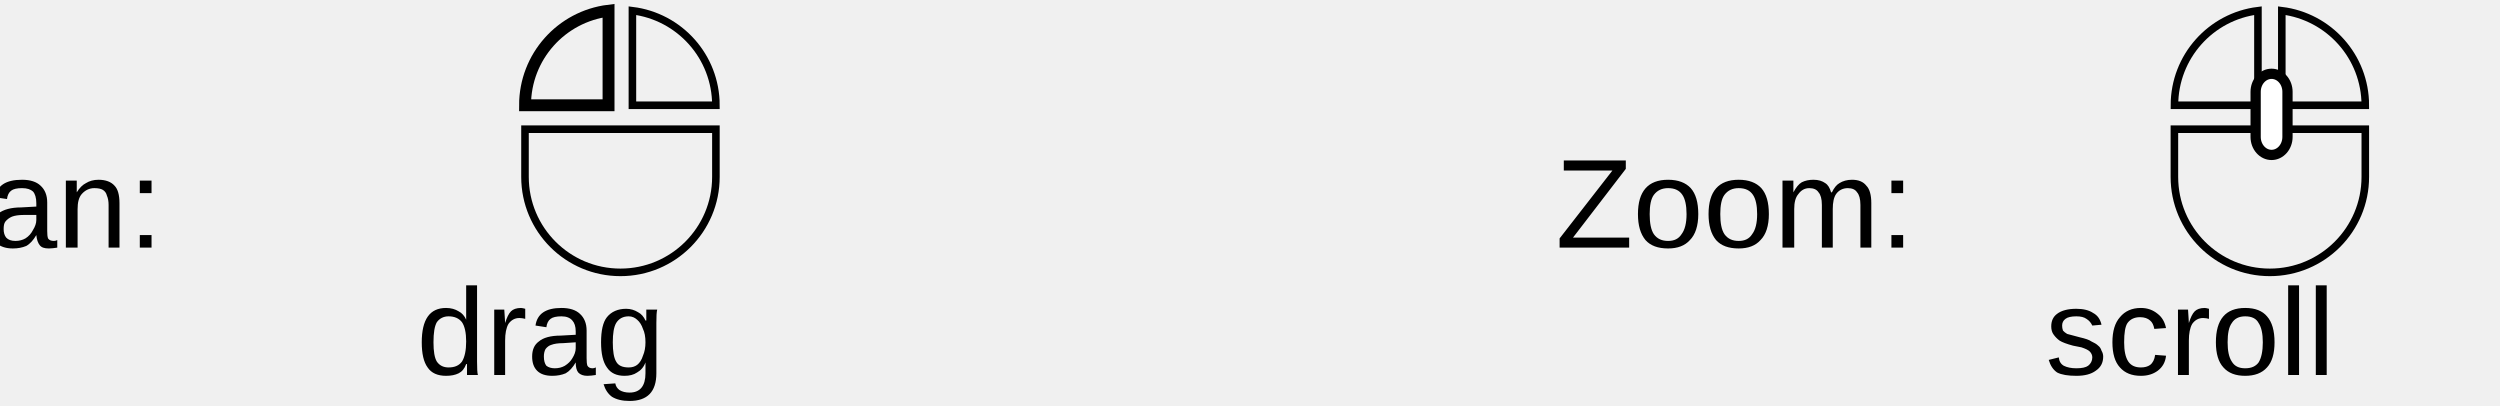
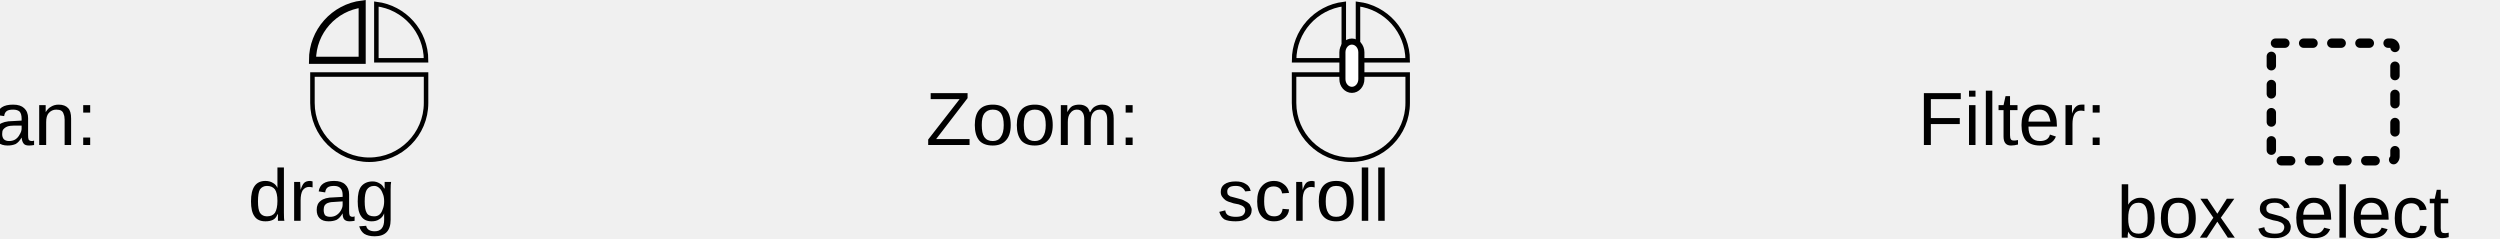
- <svg xmlns="http://www.w3.org/2000/svg" width="46.62mm" height="7.568mm" viewBox="0 0 46.62 7.568" version="1.1" id="svg987">
+ <svg xmlns="http://www.w3.org/2000/svg" width="78.335mm" height="7.475mm" viewBox="0 0 78.335 7.475" version="1.1" id="svg987">
  <defs id="defs981" />
-   <g id="layer1" transform="translate(-22.85388,-75.68691)">
+   <g id="layer1" transform="translate(-22.85388,-75.76046)">
    <text xml:space="preserve" style="font-style:normal;font-variant:normal;font-weight:normal;font-stretch:normal;font-size:2.366px;line-height:1.25;font-family:Arial;-inkscape-font-specification:Arial;font-variant-ligatures:normal;font-variant-caps:normal;font-variant-numeric:normal;font-feature-settings:normal;text-align:center;letter-spacing:0px;word-spacing:0px;writing-mode:lr-tb;text-anchor:middle;fill:#000000;fill-opacity:1;stroke:none;stroke-width:0.183" x="25.107" y="80.304" id="text1548-4-4">
      <tspan id="tspan1546-0-5" x="25.107" y="80.304" style="font-style:normal;font-variant:normal;font-weight:normal;font-stretch:normal;font-family:Arial;-inkscape-font-specification:Arial;stroke-width:0.183">Pan:</tspan>
    </text>
    <path style="fill:none;stroke:#000000;stroke-width:0.141;stroke-miterlimit:4;stroke-dasharray:none;stroke-opacity:1" d="m 65.405,75.886 v 1.764 h 1.557 c 0,-0.908 -0.679,-1.655 -1.557,-1.764 z" id="path1587-1" />
    <path style="fill:none;stroke:#000000;stroke-width:0.141;stroke-miterlimit:4;stroke-dasharray:none;stroke-opacity:1" d="m 63.402,78.986 c 0,0.983 0.797,1.78 1.78,1.78 0.983,0 1.78,-0.797 1.78,-1.78 v -0.89 h -3.56 z" id="path1585-4" />
    <path style="fill:none;fill-opacity:1;stroke:#000000;stroke-width:0.141;stroke-miterlimit:4;stroke-dasharray:none;stroke-opacity:1" d="m 64.96,75.886 c -0.879,0.109 -1.557,0.857 -1.557,1.764 h 1.557 z" id="path86-9" />
    <text xml:space="preserve" style="font-style:normal;font-variant:normal;font-weight:normal;font-stretch:normal;font-size:2.313px;line-height:1.25;font-family:Arial;-inkscape-font-specification:Arial;font-variant-ligatures:normal;font-variant-caps:normal;font-variant-numeric:normal;font-feature-settings:normal;text-align:center;letter-spacing:0px;word-spacing:0px;writing-mode:lr-tb;text-anchor:middle;fill:#000000;fill-opacity:1;stroke:none;stroke-width:0.178" x="65.304" y="82.679" id="text1548-4-1-2">
      <tspan id="tspan1546-0-0-1" x="65.304" y="82.679" style="font-style:normal;font-variant:normal;font-weight:normal;font-stretch:normal;font-family:Arial;-inkscape-font-specification:Arial;stroke-width:0.178">scroll</tspan>
    </text>
    <text xml:space="preserve" style="font-style:normal;font-variant:normal;font-weight:normal;font-stretch:normal;font-size:2.366px;line-height:1.25;font-family:Arial;-inkscape-font-specification:Arial;font-variant-ligatures:normal;font-variant-caps:normal;font-variant-numeric:normal;font-feature-settings:normal;text-align:center;letter-spacing:0px;word-spacing:0px;writing-mode:lr-tb;text-anchor:middle;fill:#000000;fill-opacity:1;stroke:none;stroke-width:0.183" x="56.857" y="80.304" id="text1548-4-4-9">
      <tspan id="tspan1546-0-5-59" x="56.857" y="80.304" style="font-style:normal;font-variant:normal;font-weight:normal;font-stretch:normal;font-family:Arial;-inkscape-font-specification:Arial;stroke-width:0.183">Zoom:</tspan>
    </text>
    <rect style="opacity:1;fill:#ffffff;fill-opacity:1;stroke:#000000;stroke-width:0.191;stroke-linecap:butt;stroke-linejoin:round;stroke-miterlimit:4;stroke-dasharray:none;stroke-dashoffset:0;stroke-opacity:1" id="rect1685-9" width="0.594" height="1.513" x="64.917" y="77.063" rx="0.336" ry="0.336" />
    <path style="fill:none;stroke:#000000;stroke-width:0.141;stroke-miterlimit:4;stroke-dasharray:none;stroke-opacity:1" d="m 34.647,75.886 v 1.764 h 1.557 c 0,-0.908 -0.679,-1.655 -1.557,-1.764 z" id="path1587" />
    <path style="fill:none;stroke:#000000;stroke-width:0.141;stroke-miterlimit:4;stroke-dasharray:none;stroke-opacity:1" d="m 32.644,78.986 c 0,0.983 0.797,1.78 1.78,1.78 0.983,0 1.78,-0.797 1.78,-1.78 v -0.89 h -3.56 z" id="path1585" />
    <path style="fill:none;fill-opacity:1;stroke:#000000;stroke-width:0.222;stroke-opacity:1" d="m 34.202,75.886 c -0.879,0.109 -1.557,0.857 -1.557,1.764 h 1.557 z" id="path86" />
    <text xml:space="preserve" style="font-style:normal;font-variant:normal;font-weight:normal;font-stretch:normal;font-size:2.313px;line-height:1.25;font-family:Arial;-inkscape-font-specification:Arial;font-variant-ligatures:normal;font-variant-caps:normal;font-variant-numeric:normal;font-feature-settings:normal;text-align:center;letter-spacing:0px;word-spacing:0px;writing-mode:lr-tb;text-anchor:middle;fill:#000000;fill-opacity:1;stroke:none;stroke-width:0.178" x="34.546" y="82.679" id="text1548-4-1">
      <tspan id="tspan1546-0-0" x="34.546" y="82.679" style="font-style:normal;font-variant:normal;font-weight:normal;font-stretch:normal;font-family:Arial;-inkscape-font-specification:Arial;stroke-width:0.178">drag</tspan>
    </text>
+     <rect style="opacity:1;fill:none;fill-opacity:1;stroke:#000000;stroke-width:0.294;stroke-linecap:round;stroke-linejoin:round;stroke-miterlimit:10;stroke-dasharray:0.294, 0.588;stroke-dashoffset:0;stroke-opacity:1" id="rect842" width="3.874" height="3.685" x="94.024" y="77.113" rx="0.13" ry="0.13" />
+     <text xml:space="preserve" style="font-style:normal;font-variant:normal;font-weight:normal;font-stretch:normal;font-size:2.313px;line-height:1.25;font-family:Arial;-inkscape-font-specification:Arial;font-variant-ligatures:normal;font-variant-caps:normal;font-variant-numeric:normal;font-feature-settings:normal;text-align:center;letter-spacing:0px;word-spacing:0px;writing-mode:lr-tb;text-anchor:middle;fill:#000000;fill-opacity:1;stroke:none;stroke-width:0.178" x="95.995" y="83.208" id="text1548-4-1-2-3">
+       <tspan id="tspan1546-0-0-1-2" x="95.995" y="83.208" style="font-style:normal;font-variant:normal;font-weight:normal;font-stretch:normal;font-family:Arial;-inkscape-font-specification:Arial;stroke-width:0.178">box select</tspan>
+     </text>
+     <text xml:space="preserve" style="font-style:normal;font-variant:normal;font-weight:normal;font-stretch:normal;font-size:2.366px;line-height:1.25;font-family:Arial;-inkscape-font-specification:Arial;font-variant-ligatures:normal;font-variant-caps:normal;font-variant-numeric:normal;font-feature-settings:normal;text-align:center;letter-spacing:0px;word-spacing:0px;writing-mode:lr-tb;text-anchor:middle;fill:#000000;fill-opacity:1;stroke:none;stroke-width:0.183" x="87.549" y="80.304" id="text1548-4-4-9-6">
+       <tspan id="tspan1546-0-5-59-3" x="87.549" y="80.304" style="font-style:normal;font-variant:normal;font-weight:normal;font-stretch:normal;font-family:Arial;-inkscape-font-specification:Arial;stroke-width:0.183">Filter:</tspan>
+     </text>
  </g>
</svg>
